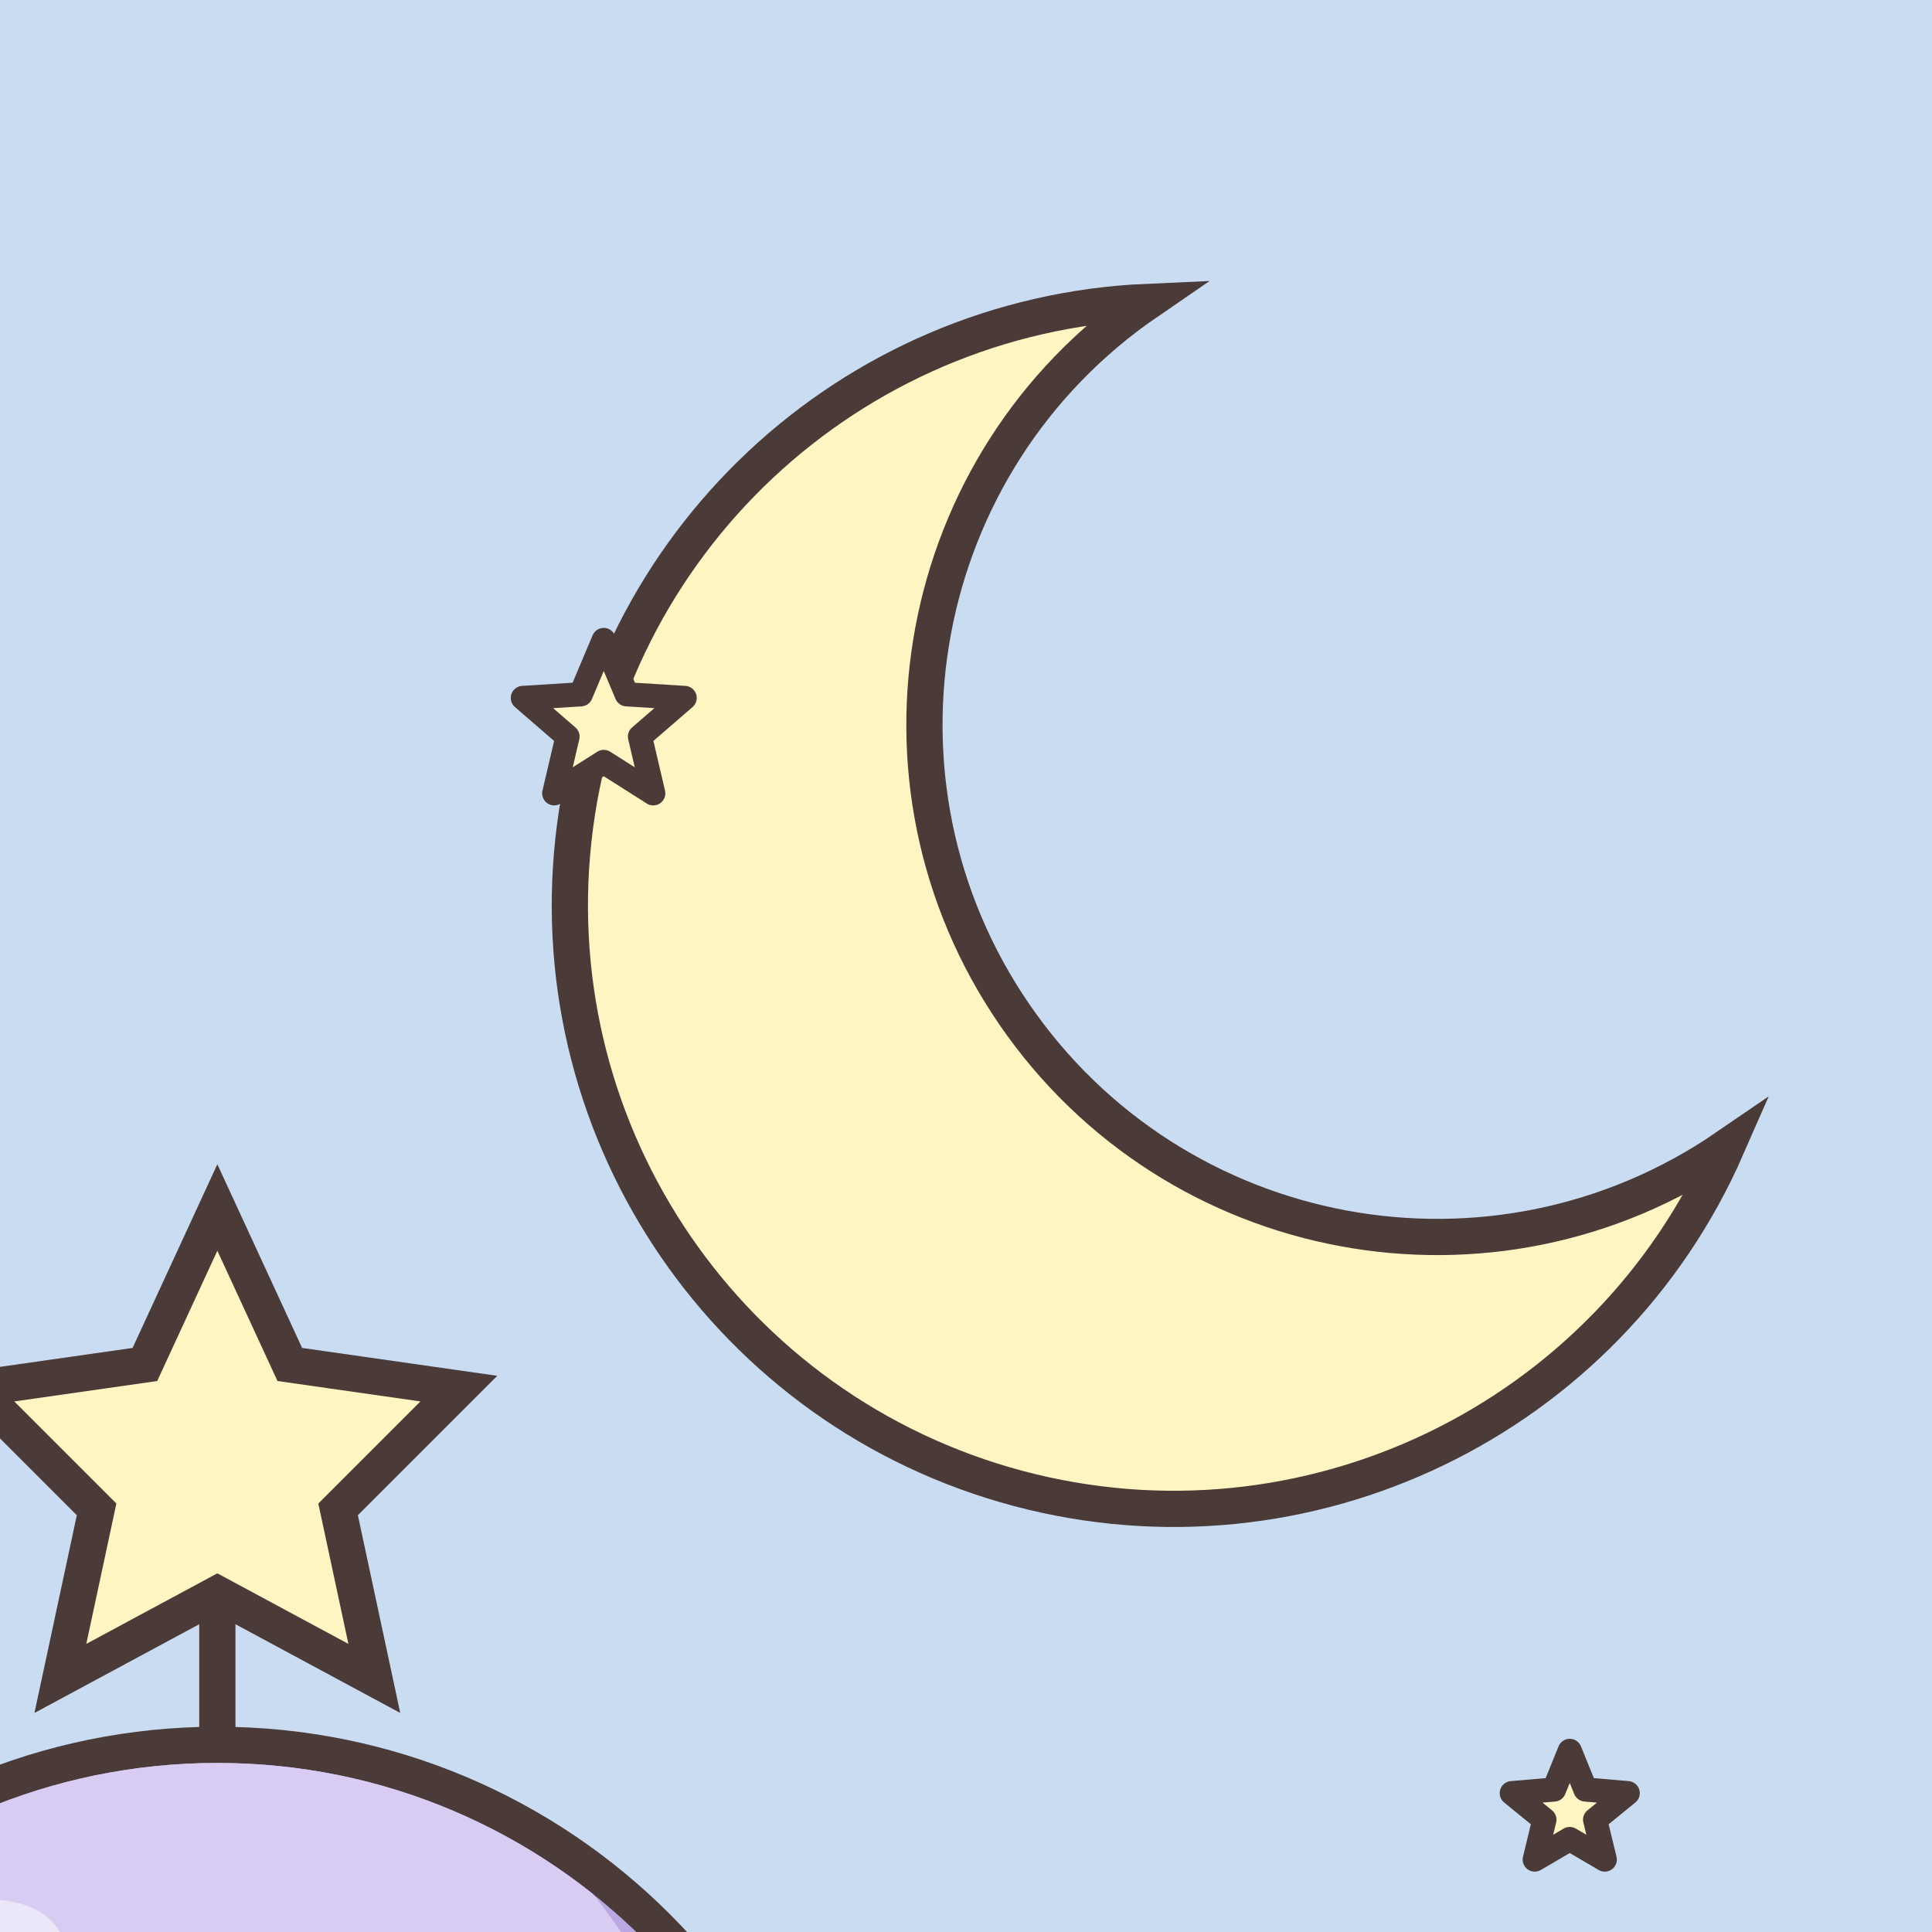
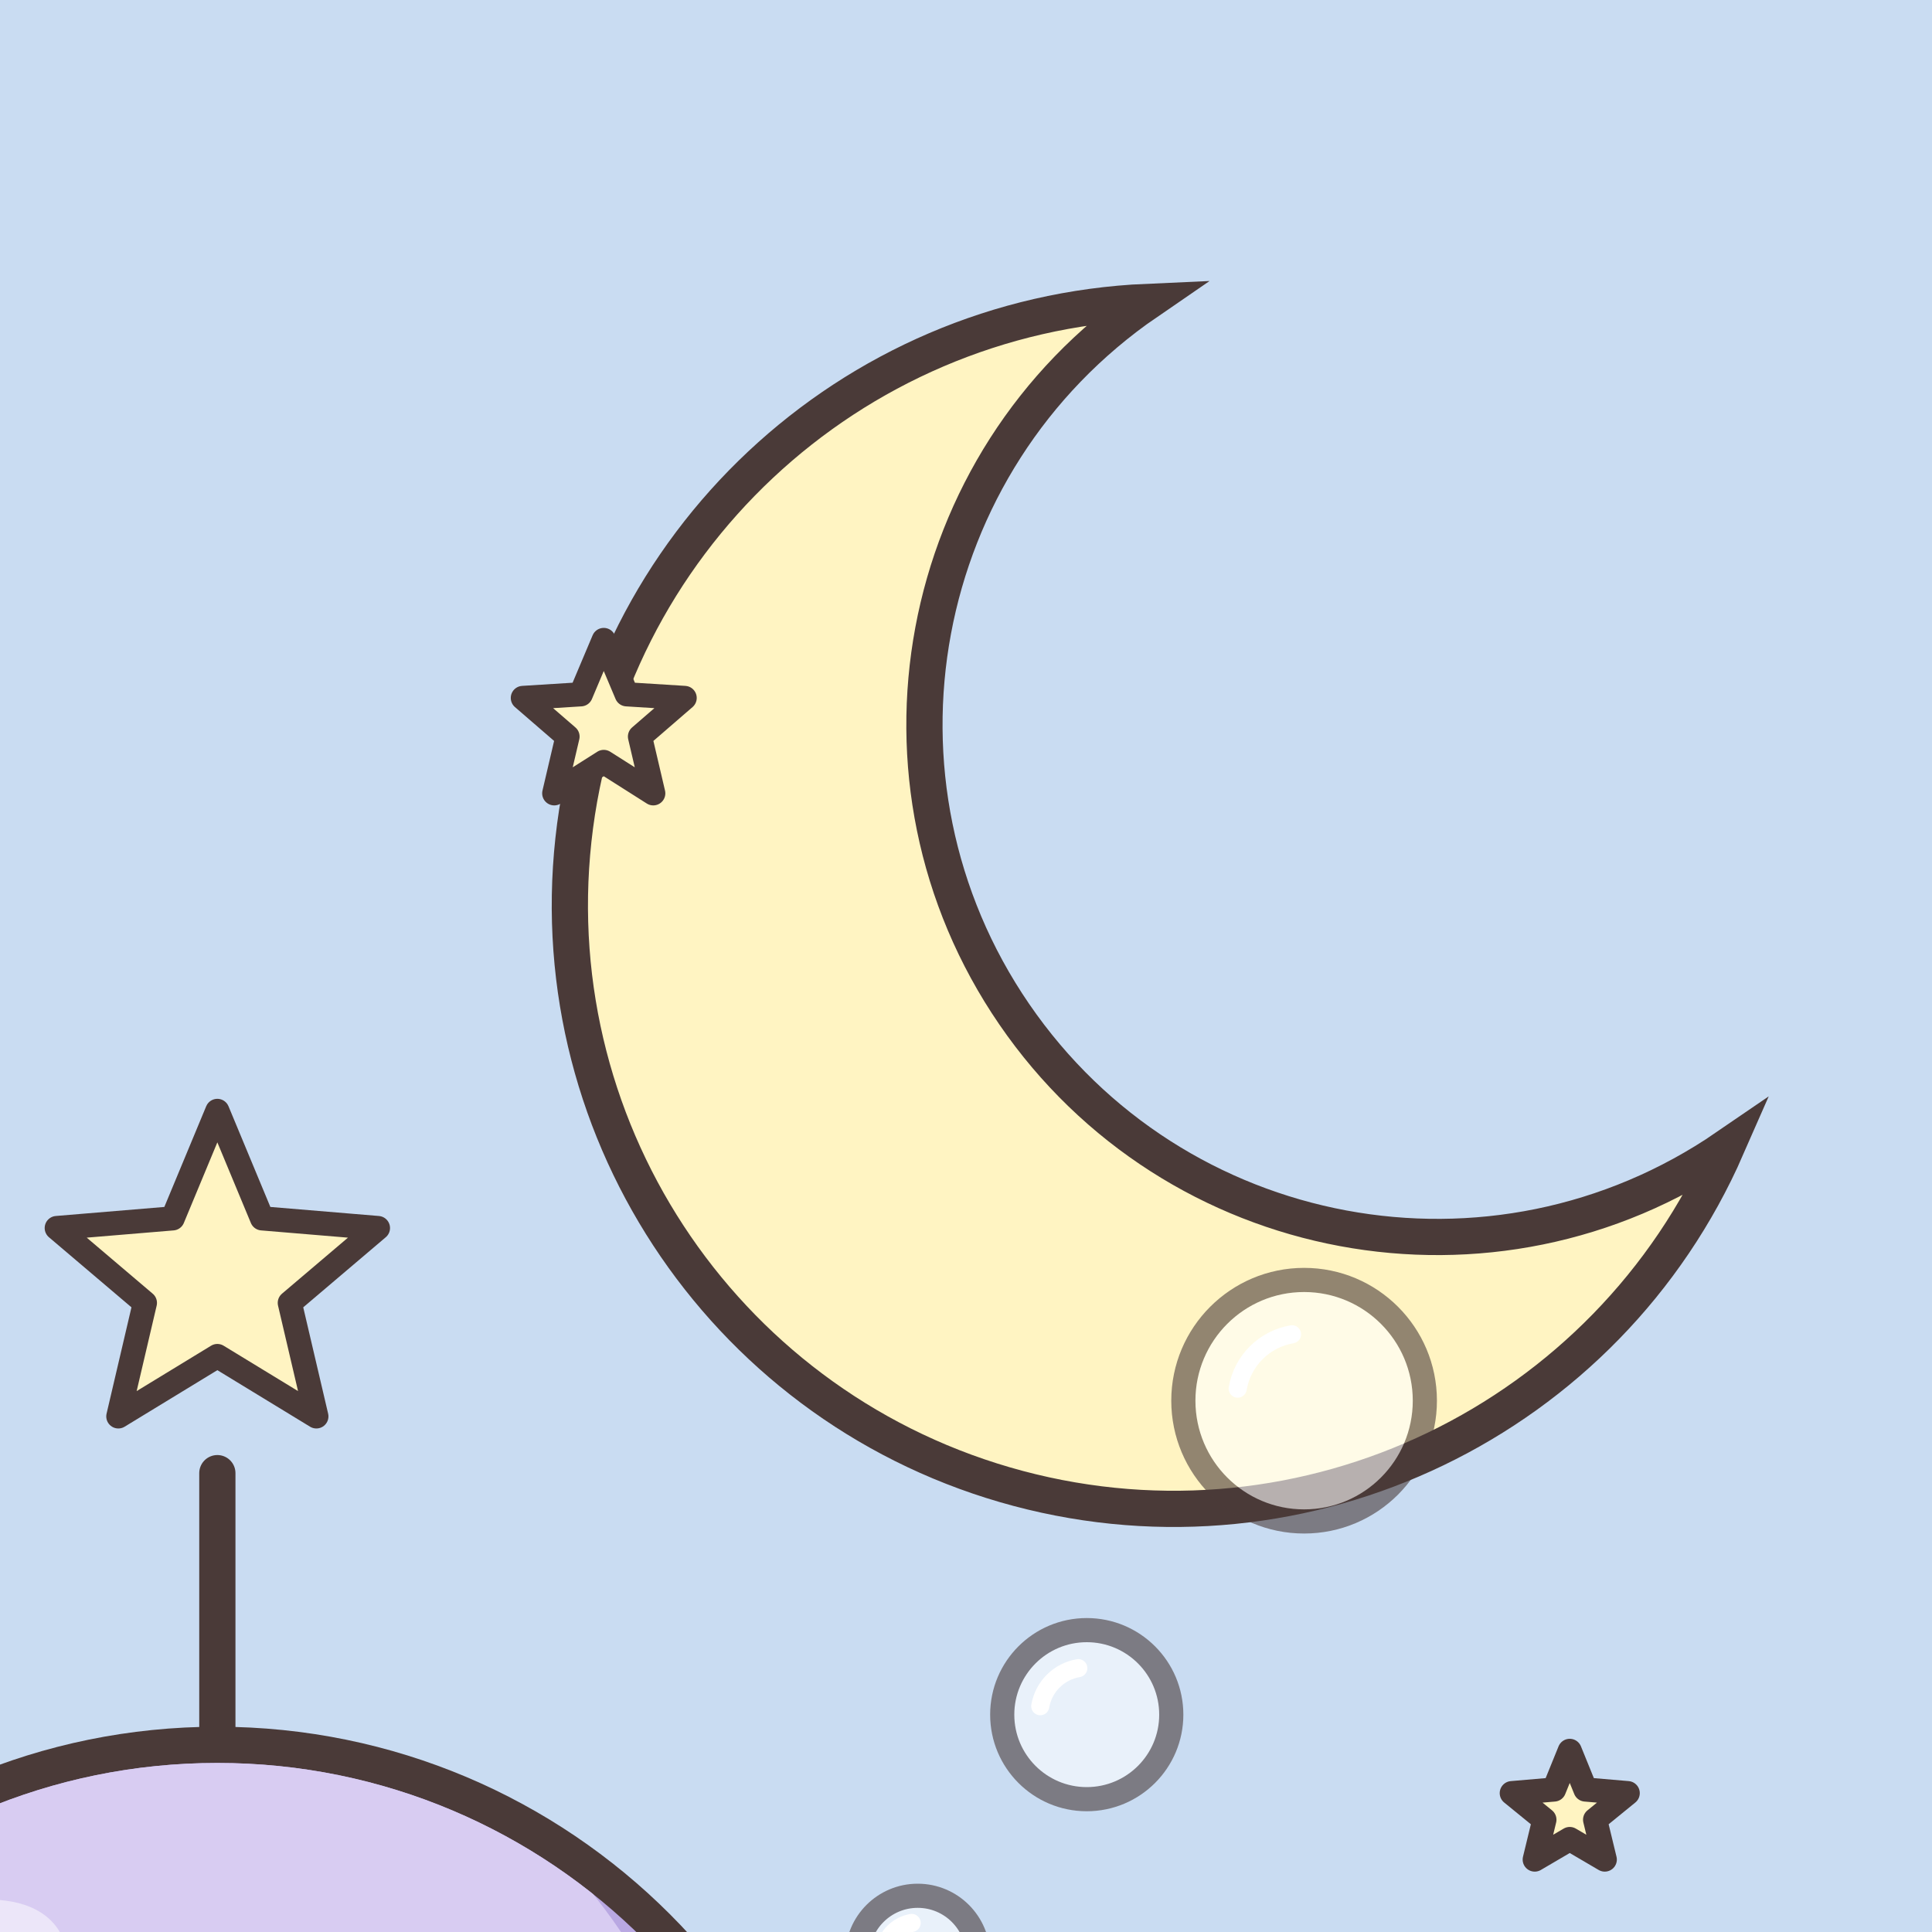
<svg xmlns="http://www.w3.org/2000/svg" width="160" height="160" viewBox="160 0 160 160">
  <rect width="320" height="320" fill="#c9dcf2" />
  <path d="M60.0 51.0L64.0 60.5L74.3 61.4L66.4 68.1L68.8 78.1L60.0 72.8L51.2 78.1L53.6 68.1L45.7 61.4L56.0 60.5Z" fill="#fff4c2" stroke="#4a3a38" stroke-width="2" stroke-linejoin="round" />
  <path d="M120 40Q96 56 70 92" fill="none" stroke="#fbe08a" stroke-width="3" stroke-linecap="round" stroke-linejoin="round" />
  <path d="M40.0 124.0L41.6 127.8L45.7 128.1L42.6 130.8L43.5 134.9L40.0 132.7L36.5 134.9L37.4 130.8L34.3 128.1L38.4 127.8Z" fill="#fff4c2" stroke="#4a3a38" stroke-width="2" stroke-linejoin="round" />
  <g transform="translate(78 124) scale(0.7)">
    <path transform="translate(-30 -80)" d="M30 80Q14 50 48 48Q58 18 88 36Q118 30 124 58Q148 74 122 82H46Q32 86 30 80Z" fill="#ece4f8" stroke="#4a3a38" stroke-width="3" />
  </g>
  <path d="M118.0 89.0L120.4 94.7L126.6 95.2L121.9 99.3L123.3 105.3L118.0 102.0L112.7 105.3L114.1 99.3L109.4 95.2L115.6 94.7Z" fill="#fff4c2" stroke="#4a3a38" stroke-width="2" stroke-linejoin="round" />
  <path d="M26.0 87.0L27.3 90.2L30.8 90.5L28.1 92.7L28.9 96.0L26.0 94.3L23.1 96.0L23.9 92.7L21.2 90.5L24.7 90.2Z" fill="#fff4c2" stroke="#4a3a38" stroke-width="2" stroke-linejoin="round" />
  <path transform="translate(40 -20)" d="M215 45a50 50 0 1 0 48 70a40 40 0 1 1-48-70Z" fill="#fff4c2" stroke="#4a3a38" stroke-width="3" />
  <path d="M210.0 53.0L211.9 57.5L216.7 57.8L213.0 61.0L214.1 65.7L210.0 63.1L205.9 65.7L207.0 61.0L203.3 57.8L208.1 57.5Z" fill="#fff4c2" stroke="#4a3a38" stroke-width="2" stroke-linejoin="round" />
  <path d="M290.0 145.0L291.3 148.2L294.8 148.5L292.1 150.7L292.9 154.0L290.0 152.3L287.1 154.0L287.9 150.7L285.2 148.5L288.7 148.2Z" fill="#fff4c2" stroke="#4a3a38" stroke-width="2" stroke-linejoin="round" />
  <path d="M0 232L70 168L130 224L200 152L270 224L320 190V320H0Z" fill="#a9c1e6" />
  <path d="M0 270Q80 246 160 268T320 256V320H0Z" fill="#8fb0dd" stroke="#4a3a38" stroke-width="3" />
  <g transform="translate(40 258) scale(0.9)">
    <rect x="-4" y="22" width="8" height="12" fill="#8a6a4f" stroke="#4a3a38" stroke-width="2" />
    <path d="M0 -52L-16 -24H-8L-22 -2H-10L-26 22H26L10 -2H22L8 -24H16Z" fill="#8fb0dd" stroke="#4a3a38" stroke-width="2" stroke-linejoin="round" />
  </g>
  <g transform="translate(78 272) scale(0.6)">
    <rect x="-4" y="22" width="8" height="12" fill="#8a6a4f" stroke="#4a3a38" stroke-width="2" />
    <path d="M0 -52L-16 -24H-8L-22 -2H-10L-26 22H26L10 -2H22L8 -24H16Z" fill="#8fb0dd" stroke="#4a3a38" stroke-width="2" stroke-linejoin="round" />
  </g>
  <circle cx="30" cy="188" r="9.6" fill="#fbe08a" opacity=".35" />
  <circle cx="30" cy="188" r="4" fill="#fff4c2" stroke="#4a3a38" stroke-width="2" />
  <circle cx="96" cy="214" r="7.2" fill="#fbe08a" opacity=".35" />
  <circle cx="96" cy="214" r="3" fill="#fff4c2" stroke="#4a3a38" stroke-width="2" />
  <g transform="translate(288 296) scale(0.75)">
    <path d="M-14 0V-26H14V0Z" fill="#fffaf1" stroke="#4a3a38" stroke-width="2" />
    <path d="M-30 -26A30 24 0 0 1 30 -26Z" fill="#f4a9bd" stroke="#4a3a38" stroke-width="2" />
    <circle cx="-12" cy="-38" r="3.5" fill="#fff" />
    <circle cx="10" cy="-42" r="3" fill="#fff" />
    <rect x="-6" y="-20" width="12" height="12" rx="6" fill="#fbe08a" stroke="#4a3a38" stroke-width="2" />
  </g>
  <path d="M178 150V122" fill="none" stroke="#4a3a38" stroke-width="3" stroke-linecap="round" stroke-linejoin="round" />
-   <path d="M178 100l6 13 14 2-10 10 3 14-13-7-13 7 3-14-10-10 14-2Z" fill="#fff4c2" stroke="#4a3a38" stroke-width="3" />
+   <path d="M178.0 92.0L181.7 100.9L191.3 101.7L184.0 107.9L186.2 117.3L178.0 112.3L169.8 117.3L172.0 107.9L164.7 101.7L174.3 100.9Z" fill="#fff4c2" stroke="#4a3a38" stroke-width="2" stroke-linejoin="round" />
  <g stroke="#4a3a38" stroke-width="6" stroke-linejoin="round" fill="#4a3a38">
    <circle cx="130" cy="215" r="38" />
    <circle cx="178" cy="196" r="50" />
    <circle cx="224" cy="218" r="36" />
    <ellipse cx="177" cy="236" rx="76" ry="30" />
  </g>
  <clipPath id="nimbo">
    <circle cx="130" cy="215" r="38" />
    <circle cx="178" cy="196" r="50" />
    <circle cx="224" cy="218" r="36" />
    <ellipse cx="177" cy="236" rx="76" ry="30" />
  </clipPath>
  <g clip-path="url(#nimbo)">
    <rect width="320" height="320" fill="#b9a8e2" />
    <g transform="translate(-8 -8)" fill="#d8ccf2">
      <circle cx="130" cy="215" r="38" />
      <circle cx="178" cy="196" r="50" />
      <circle cx="224" cy="218" r="36" />
      <ellipse cx="177" cy="236" rx="76" ry="30" />
    </g>
    <ellipse cx="150" cy="170" rx="18" ry="9" fill="#fff" opacity=".5" transform="rotate(-35 150 170)" />
  </g>
  <path d="M154 205Q161 212 168 205" fill="none" stroke="#4a3a38" stroke-width="2.5" stroke-linecap="round" stroke-linejoin="round" />
  <path d="M188 205Q195 212 202 205" fill="none" stroke="#4a3a38" stroke-width="2.5" stroke-linecap="round" stroke-linejoin="round" />
  <ellipse cx="151" cy="215" rx="7" ry="4.5" fill="#e8788f" opacity=".55" />
  <ellipse cx="205" cy="215" rx="7" ry="4.5" fill="#e8788f" opacity=".55" />
  <path d="M172 215Q178 221 184 215" fill="none" stroke="#4a3a38" stroke-width="2.5" stroke-linecap="round" stroke-linejoin="round" />
+   <path d="M178.0 223.0L185.1 240.2L203.7 241.7L189.6 253.8L193.9 271.8L178.0 262.1L162.1 271.8L166.4 253.8L152.3 241.7L170.9 240.2Z" fill="#fbe08a" stroke="#4a3a38" stroke-width="2" stroke-linejoin="round" />
+   <circle cx="170" cy="252" r="2" fill="#4a3a38" />
+   <circle cx="186" cy="252" r="2" fill="#4a3a38" />
+   <path d="M173 258Q178 262 183 258" fill="none" stroke="#4a3a38" stroke-width="1.6" stroke-linecap="round" stroke-linejoin="round" />
+   <g stroke="#4a3a38" stroke-width="6" stroke-linejoin="round" fill="#4a3a38">
+     <ellipse cx="142" cy="252" rx="9" ry="15" transform="rotate(80 142 252)" />
+     <ellipse cx="214" cy="252" rx="9" ry="15" transform="rotate(-80 214 252)" />
+   </g>
+   <g fill="#d8ccf2">
+     <ellipse cx="142" cy="252" rx="9" ry="15" transform="rotate(80 142 252)" />
+     <ellipse cx="214" cy="252" rx="9" ry="15" transform="rotate(-80 214 252)" />
+   </g>
+   <circle cx="236" cy="162" r="5" fill="#fff" opacity=".6" stroke="#4a3a38" stroke-width="2" />
+   <path d="M233.25 161.5a2.75 2.75 0 0 1 2.25 -2.25" fill="none" stroke="#fff" stroke-width="1.5" stroke-linecap="round" stroke-linejoin="round" />
+   <circle cx="250" cy="142" r="7" fill="#fff" opacity=".6" stroke="#4a3a38" stroke-width="2" />
+   <path d="M246.15 141.3a3.85 3.85 0 0 1 3.15 -3.15" fill="none" stroke="#fff" stroke-width="1.5" stroke-linecap="round" stroke-linejoin="round" />
+   <circle cx="268" cy="116" r="10" fill="#fff" opacity=".6" stroke="#4a3a38" stroke-width="2" />
+   <path d="M262.5 115a5.5 5.5 0 0 1 4.5 -4.5" fill="none" stroke="#fff" stroke-width="1.5" stroke-linecap="round" stroke-linejoin="round" />
</svg>
